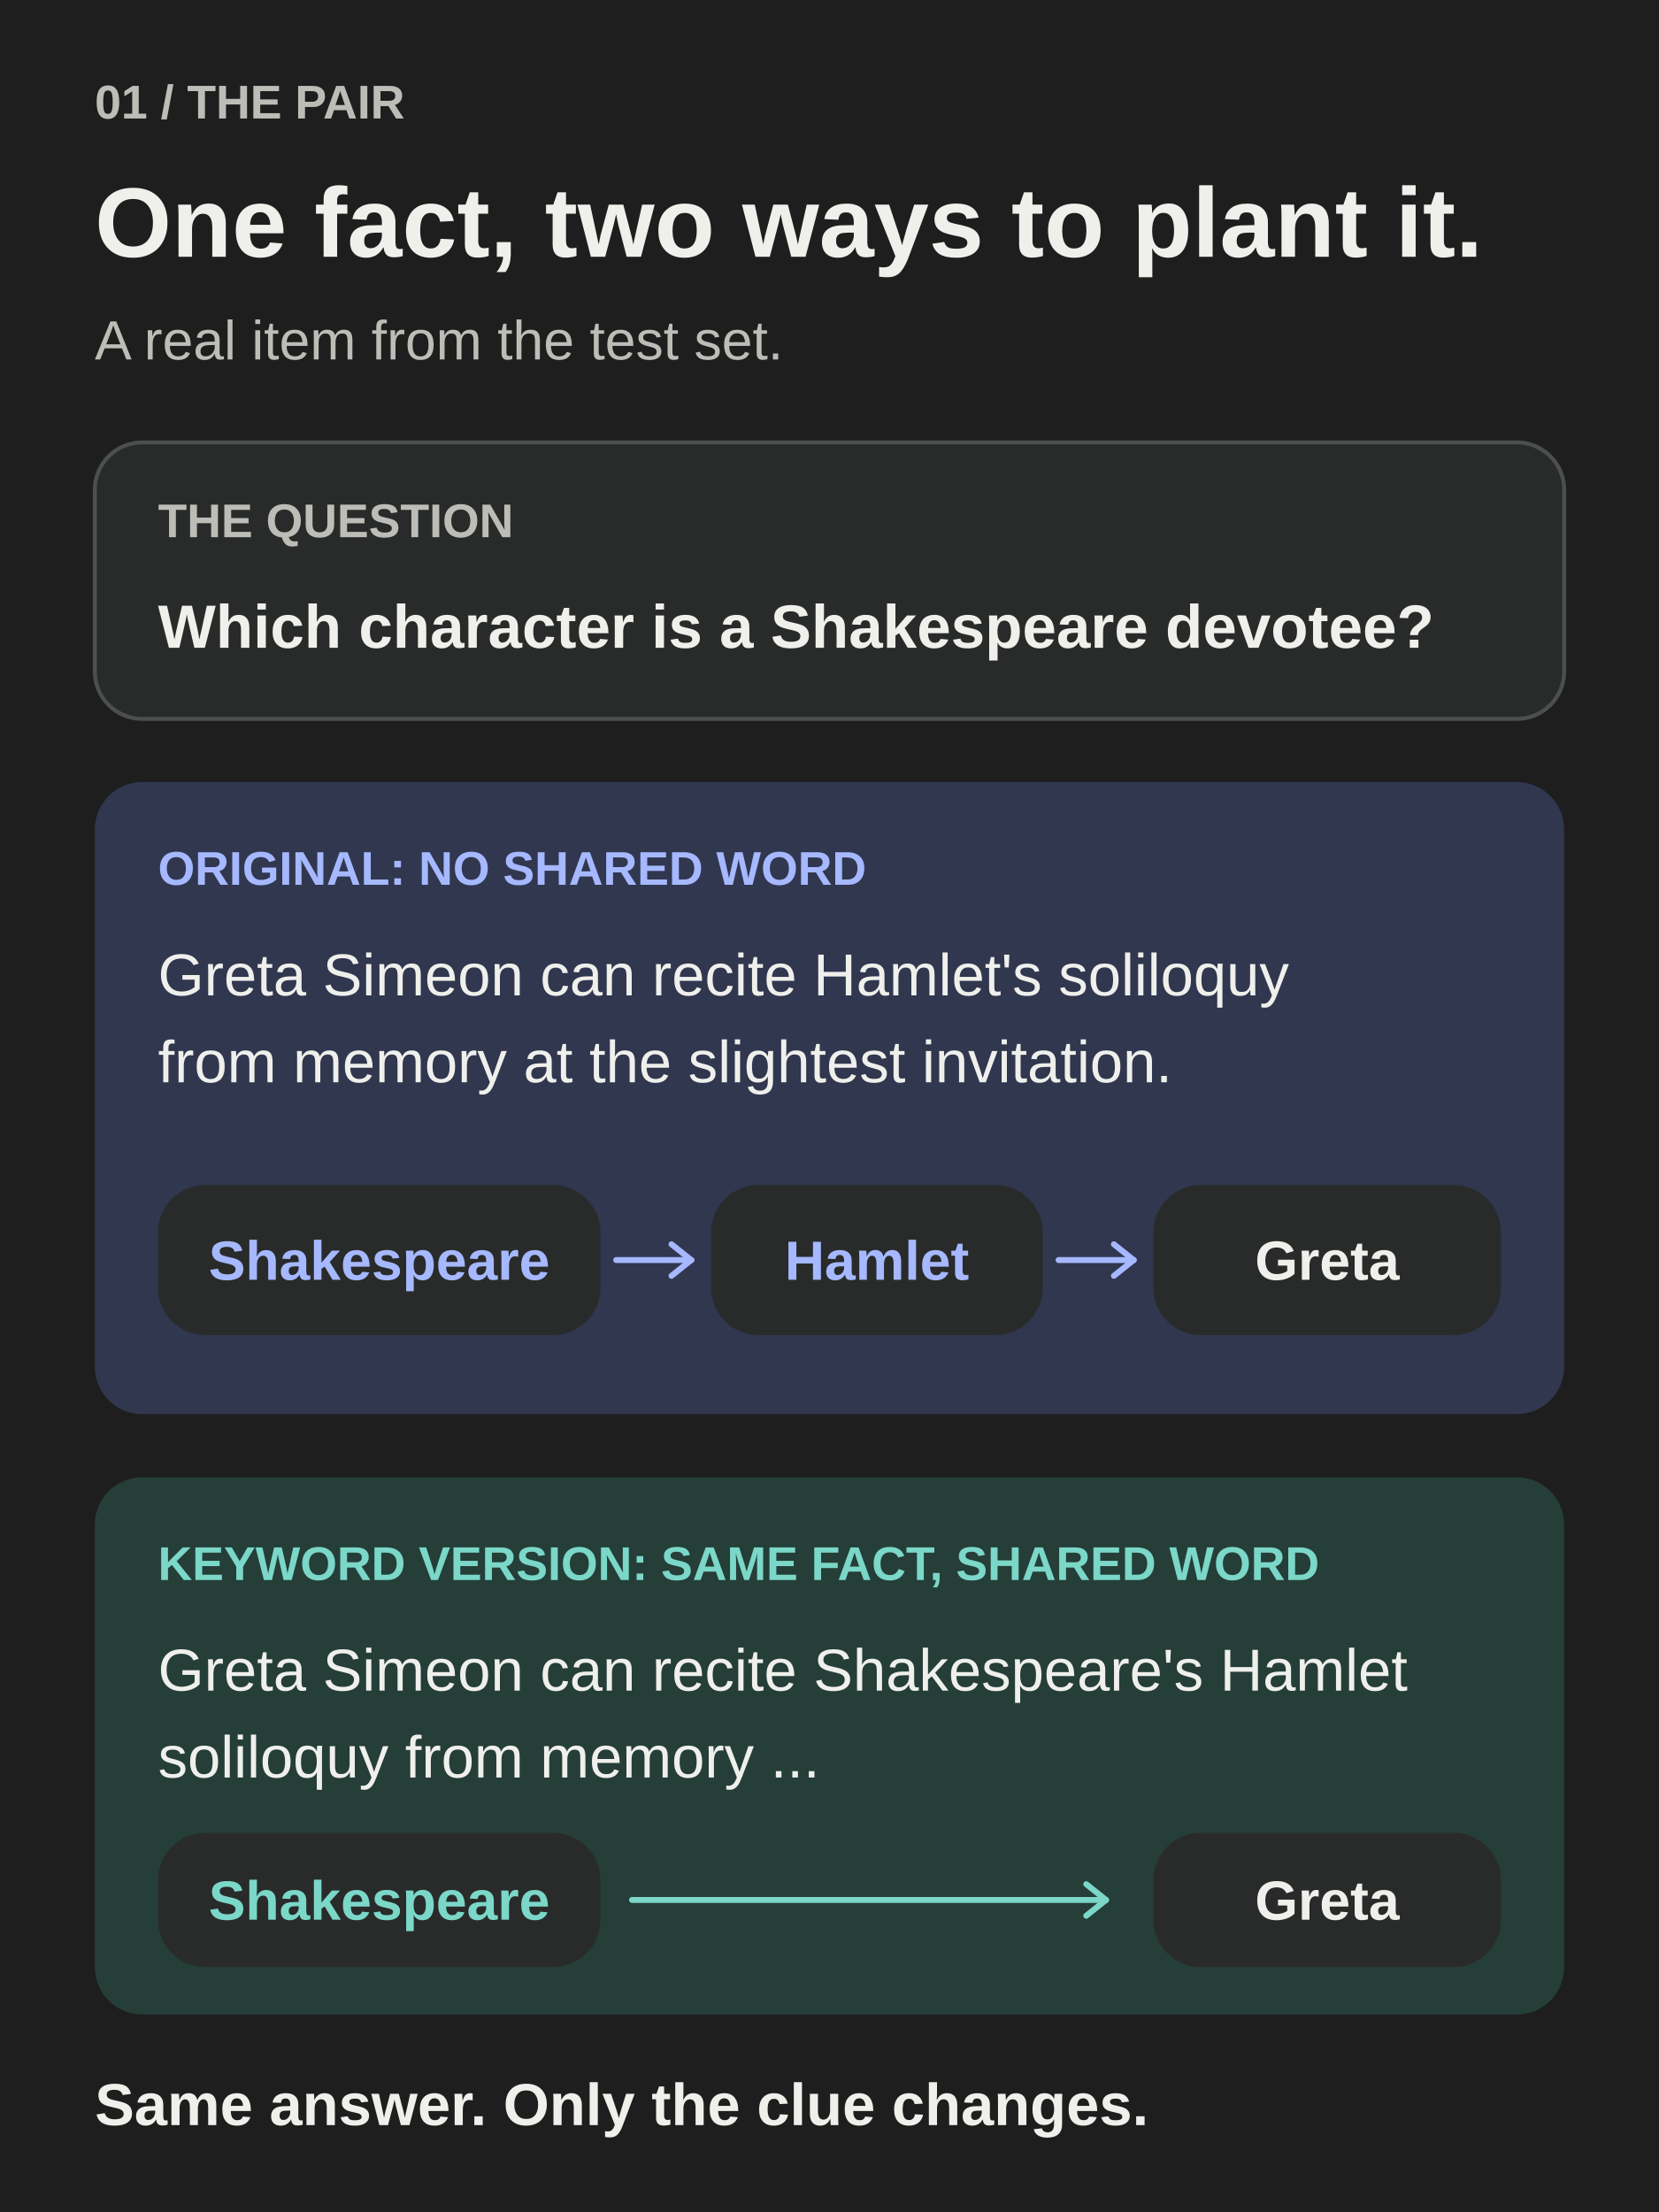
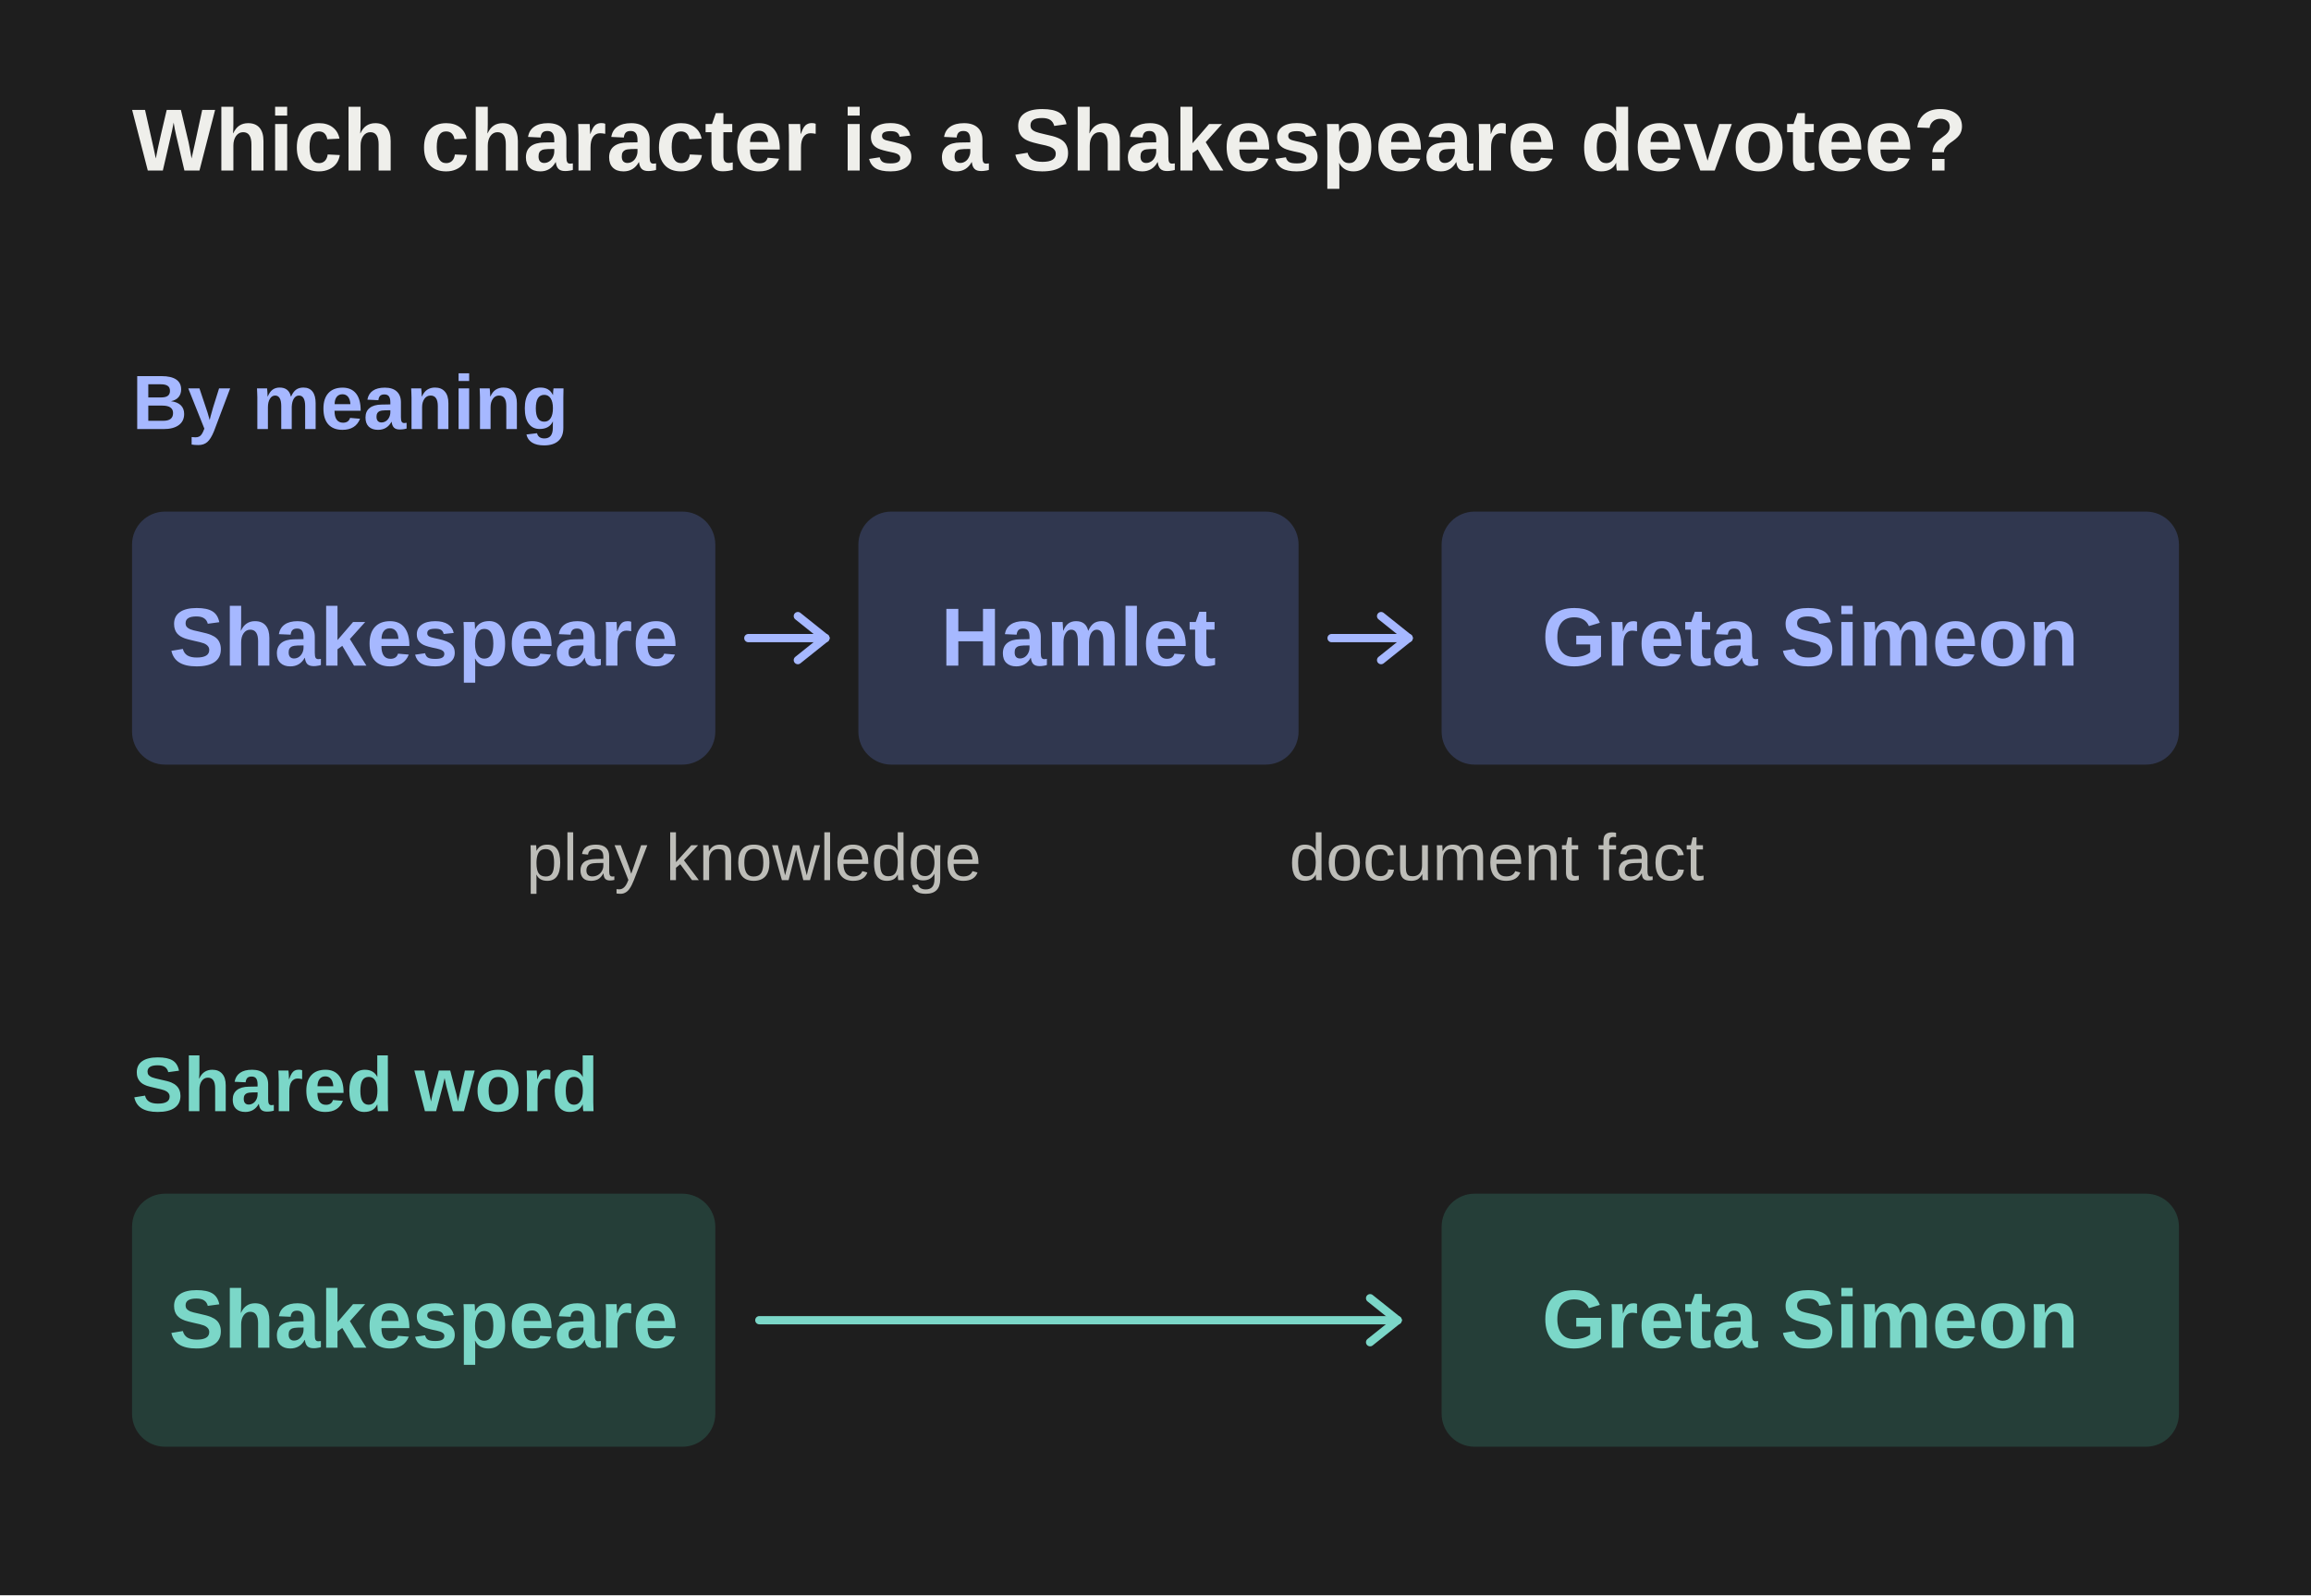
- <svg xmlns="http://www.w3.org/2000/svg" width="420" height="560" viewBox="0 0 420 560" role="img" aria-labelledby="title desc">
+ <svg xmlns="http://www.w3.org/2000/svg" width="420" height="290" viewBox="0 0 420 290" role="img" aria-labelledby="title desc">
  <defs>
    <pattern id="untested" width="8" height="8" patternUnits="userSpaceOnUse">
      <path d="M-2 2L2-2M0 8L8 0M6 10L10 6" fill="none" stroke="#4c504d" stroke-width="1" />
    </pattern>
  </defs>
-   <rect x="0" y="0" width="420" height="560" rx="0" fill="#1e1e1e" />
-   <text x="24" y="30" fill="#bdbdb8" font-family="Arial, Helvetica, sans-serif" font-size="12" font-weight="700" text-anchor="start">01 / THE PAIR</text>
-   <text x="24" y="65" fill="#efefeb" font-family="Arial, Helvetica, sans-serif" font-size="25" font-weight="700" text-anchor="start">One fact, two ways to plant it.</text>
-   <text x="24" y="91" fill="#bdbdb8" font-family="Arial, Helvetica, sans-serif" font-size="14" font-weight="400" text-anchor="start">A real item from the test set.</text>
-   <rect x="24" y="112" width="372" height="70" rx="12" fill="#292b2a" stroke="#4c504d" />
-   <text x="40" y="136" fill="#bdbdb8" font-family="Arial, Helvetica, sans-serif" font-size="12" font-weight="700" text-anchor="start">THE QUESTION</text>
-   <text x="40" y="164" fill="#efefeb" font-family="Arial, Helvetica, sans-serif" font-size="15.5" font-weight="700" text-anchor="start">Which character is a Shakespeare devotee?</text>
-   <rect x="24" y="198" width="372" height="160" rx="12" fill="#30374f" />
-   <text x="40" y="224" fill="#a6b8ff" font-family="Arial, Helvetica, sans-serif" font-size="12" font-weight="700" text-anchor="start">ORIGINAL: NO SHARED WORD</text>
-   <text x="40" y="252" fill="#efefeb" font-family="Arial, Helvetica, sans-serif" font-size="15" font-weight="400" text-anchor="start">Greta Simeon can recite Hamlet's soliloquy</text>
-   <text x="40" y="274" fill="#efefeb" font-family="Arial, Helvetica, sans-serif" font-size="15" font-weight="400" text-anchor="start">from memory at the slightest invitation.</text>
-   <rect x="40" y="300" width="112" height="38" rx="12" fill="#292b2a" />
-   <text x="96.0" y="324" fill="#a6b8ff" font-family="Arial, Helvetica, sans-serif" font-size="14" font-weight="700" text-anchor="middle">Shakespeare</text>
-   <rect x="180" y="300" width="84" height="38" rx="12" fill="#292b2a" />
-   <text x="222.0" y="324" fill="#a6b8ff" font-family="Arial, Helvetica, sans-serif" font-size="14" font-weight="700" text-anchor="middle">Hamlet</text>
-   <rect x="292" y="300" width="88" height="38" rx="12" fill="#292b2a" />
-   <text x="336.0" y="324" fill="#efefeb" font-family="Arial, Helvetica, sans-serif" font-size="14" font-weight="700" text-anchor="middle">Greta</text>
-   <path d="M156 319L175 319" fill="none" stroke="#a6b8ff" stroke-width="1.5" stroke-linecap="round" />
-   <path d="M170 315L175 319" fill="none" stroke="#a6b8ff" stroke-width="1.5" stroke-linecap="round" />
-   <path d="M170 323L175 319" fill="none" stroke="#a6b8ff" stroke-width="1.5" stroke-linecap="round" />
-   <path d="M268 319L287 319" fill="none" stroke="#a6b8ff" stroke-width="1.5" stroke-linecap="round" />
-   <path d="M282 315L287 319" fill="none" stroke="#a6b8ff" stroke-width="1.5" stroke-linecap="round" />
-   <path d="M282 323L287 319" fill="none" stroke="#a6b8ff" stroke-width="1.5" stroke-linecap="round" />
-   <rect x="24" y="374" width="372" height="136" rx="12" fill="#253e38" />
-   <text x="40" y="400" fill="#7bd7c8" font-family="Arial, Helvetica, sans-serif" font-size="12" font-weight="700" text-anchor="start">KEYWORD VERSION: SAME FACT, SHARED WORD</text>
-   <text x="40" y="428" fill="#efefeb" font-family="Arial, Helvetica, sans-serif" font-size="15" font-weight="400" text-anchor="start">Greta Simeon can recite Shakespeare's Hamlet</text>
-   <text x="40" y="450" fill="#efefeb" font-family="Arial, Helvetica, sans-serif" font-size="15" font-weight="400" text-anchor="start">soliloquy from memory ...</text>
-   <rect x="40" y="464" width="112" height="34" rx="12" fill="#292b2a" />
-   <text x="96" y="486" fill="#7bd7c8" font-family="Arial, Helvetica, sans-serif" font-size="14" font-weight="700" text-anchor="middle">Shakespeare</text>
-   <path d="M160 481L280 481" fill="none" stroke="#7bd7c8" stroke-width="1.5" stroke-linecap="round" />
-   <path d="M275 477L280 481" fill="none" stroke="#7bd7c8" stroke-width="1.5" stroke-linecap="round" />
-   <path d="M275 485L280 481" fill="none" stroke="#7bd7c8" stroke-width="1.5" stroke-linecap="round" />
-   <rect x="292" y="464" width="88" height="34" rx="12" fill="#292b2a" />
-   <text x="336" y="486" fill="#efefeb" font-family="Arial, Helvetica, sans-serif" font-size="14" font-weight="700" text-anchor="middle">Greta</text>
-   <text x="24" y="538" fill="#efefeb" font-family="Arial, Helvetica, sans-serif" font-size="15" font-weight="700" text-anchor="start">Same answer. Only the clue changes.</text>
+   <rect x="0" y="0" width="420" height="290" rx="0" fill="#1e1e1e" />
+   <text x="24" y="31" fill="#efefeb" font-family="Arial, Helvetica, sans-serif" font-size="16" font-weight="700" text-anchor="start">Which character is a Shakespeare devotee?</text>
+   <text x="24" y="78" fill="#a6b8ff" font-family="Arial, Helvetica, sans-serif" font-size="14" font-weight="700" text-anchor="start">By meaning</text>
+   <rect x="24" y="93" width="106" height="46" rx="6" fill="#30374f" />
+   <text x="77.0" y="121" fill="#a6b8ff" font-family="Arial, Helvetica, sans-serif" font-size="15" font-weight="700" text-anchor="middle">Shakespeare</text>
+   <rect x="156" y="93" width="80" height="46" rx="6" fill="#30374f" />
+   <text x="196.0" y="121" fill="#a6b8ff" font-family="Arial, Helvetica, sans-serif" font-size="15" font-weight="700" text-anchor="middle">Hamlet</text>
+   <rect x="262" y="93" width="134" height="46" rx="6" fill="#30374f" />
+   <text x="329.0" y="121" fill="#a6b8ff" font-family="Arial, Helvetica, sans-serif" font-size="15" font-weight="700" text-anchor="middle">Greta Simeon</text>
+   <path d="M136 116L150 116" fill="none" stroke="#a6b8ff" stroke-width="1.5" stroke-linecap="round" />
+   <path d="M145 112L150 116" fill="none" stroke="#a6b8ff" stroke-width="1.5" stroke-linecap="round" />
+   <path d="M145 120L150 116" fill="none" stroke="#a6b8ff" stroke-width="1.5" stroke-linecap="round" />
+   <path d="M242 116L256 116" fill="none" stroke="#a6b8ff" stroke-width="1.5" stroke-linecap="round" />
+   <path d="M251 112L256 116" fill="none" stroke="#a6b8ff" stroke-width="1.5" stroke-linecap="round" />
+   <path d="M251 120L256 116" fill="none" stroke="#a6b8ff" stroke-width="1.5" stroke-linecap="round" />
+   <text x="137" y="160" fill="#bdbdb8" font-family="Arial, Helvetica, sans-serif" font-size="12" font-weight="400" text-anchor="middle">play knowledge</text>
+   <text x="272" y="160" fill="#bdbdb8" font-family="Arial, Helvetica, sans-serif" font-size="12" font-weight="400" text-anchor="middle">document fact</text>
+   <text x="24" y="202" fill="#7bd7c8" font-family="Arial, Helvetica, sans-serif" font-size="14" font-weight="700" text-anchor="start">Shared word</text>
+   <rect x="24" y="217" width="106" height="46" rx="6" fill="#253e38" />
+   <text x="77.0" y="245" fill="#7bd7c8" font-family="Arial, Helvetica, sans-serif" font-size="15" font-weight="700" text-anchor="middle">Shakespeare</text>
+   <rect x="262" y="217" width="134" height="46" rx="6" fill="#253e38" />
+   <text x="329.0" y="245" fill="#7bd7c8" font-family="Arial, Helvetica, sans-serif" font-size="15" font-weight="700" text-anchor="middle">Greta Simeon</text>
+   <path d="M138 240L254 240" fill="none" stroke="#7bd7c8" stroke-width="1.5" stroke-linecap="round" />
+   <path d="M249 236L254 240" fill="none" stroke="#7bd7c8" stroke-width="1.5" stroke-linecap="round" />
+   <path d="M249 244L254 240" fill="none" stroke="#7bd7c8" stroke-width="1.5" stroke-linecap="round" />
</svg>
